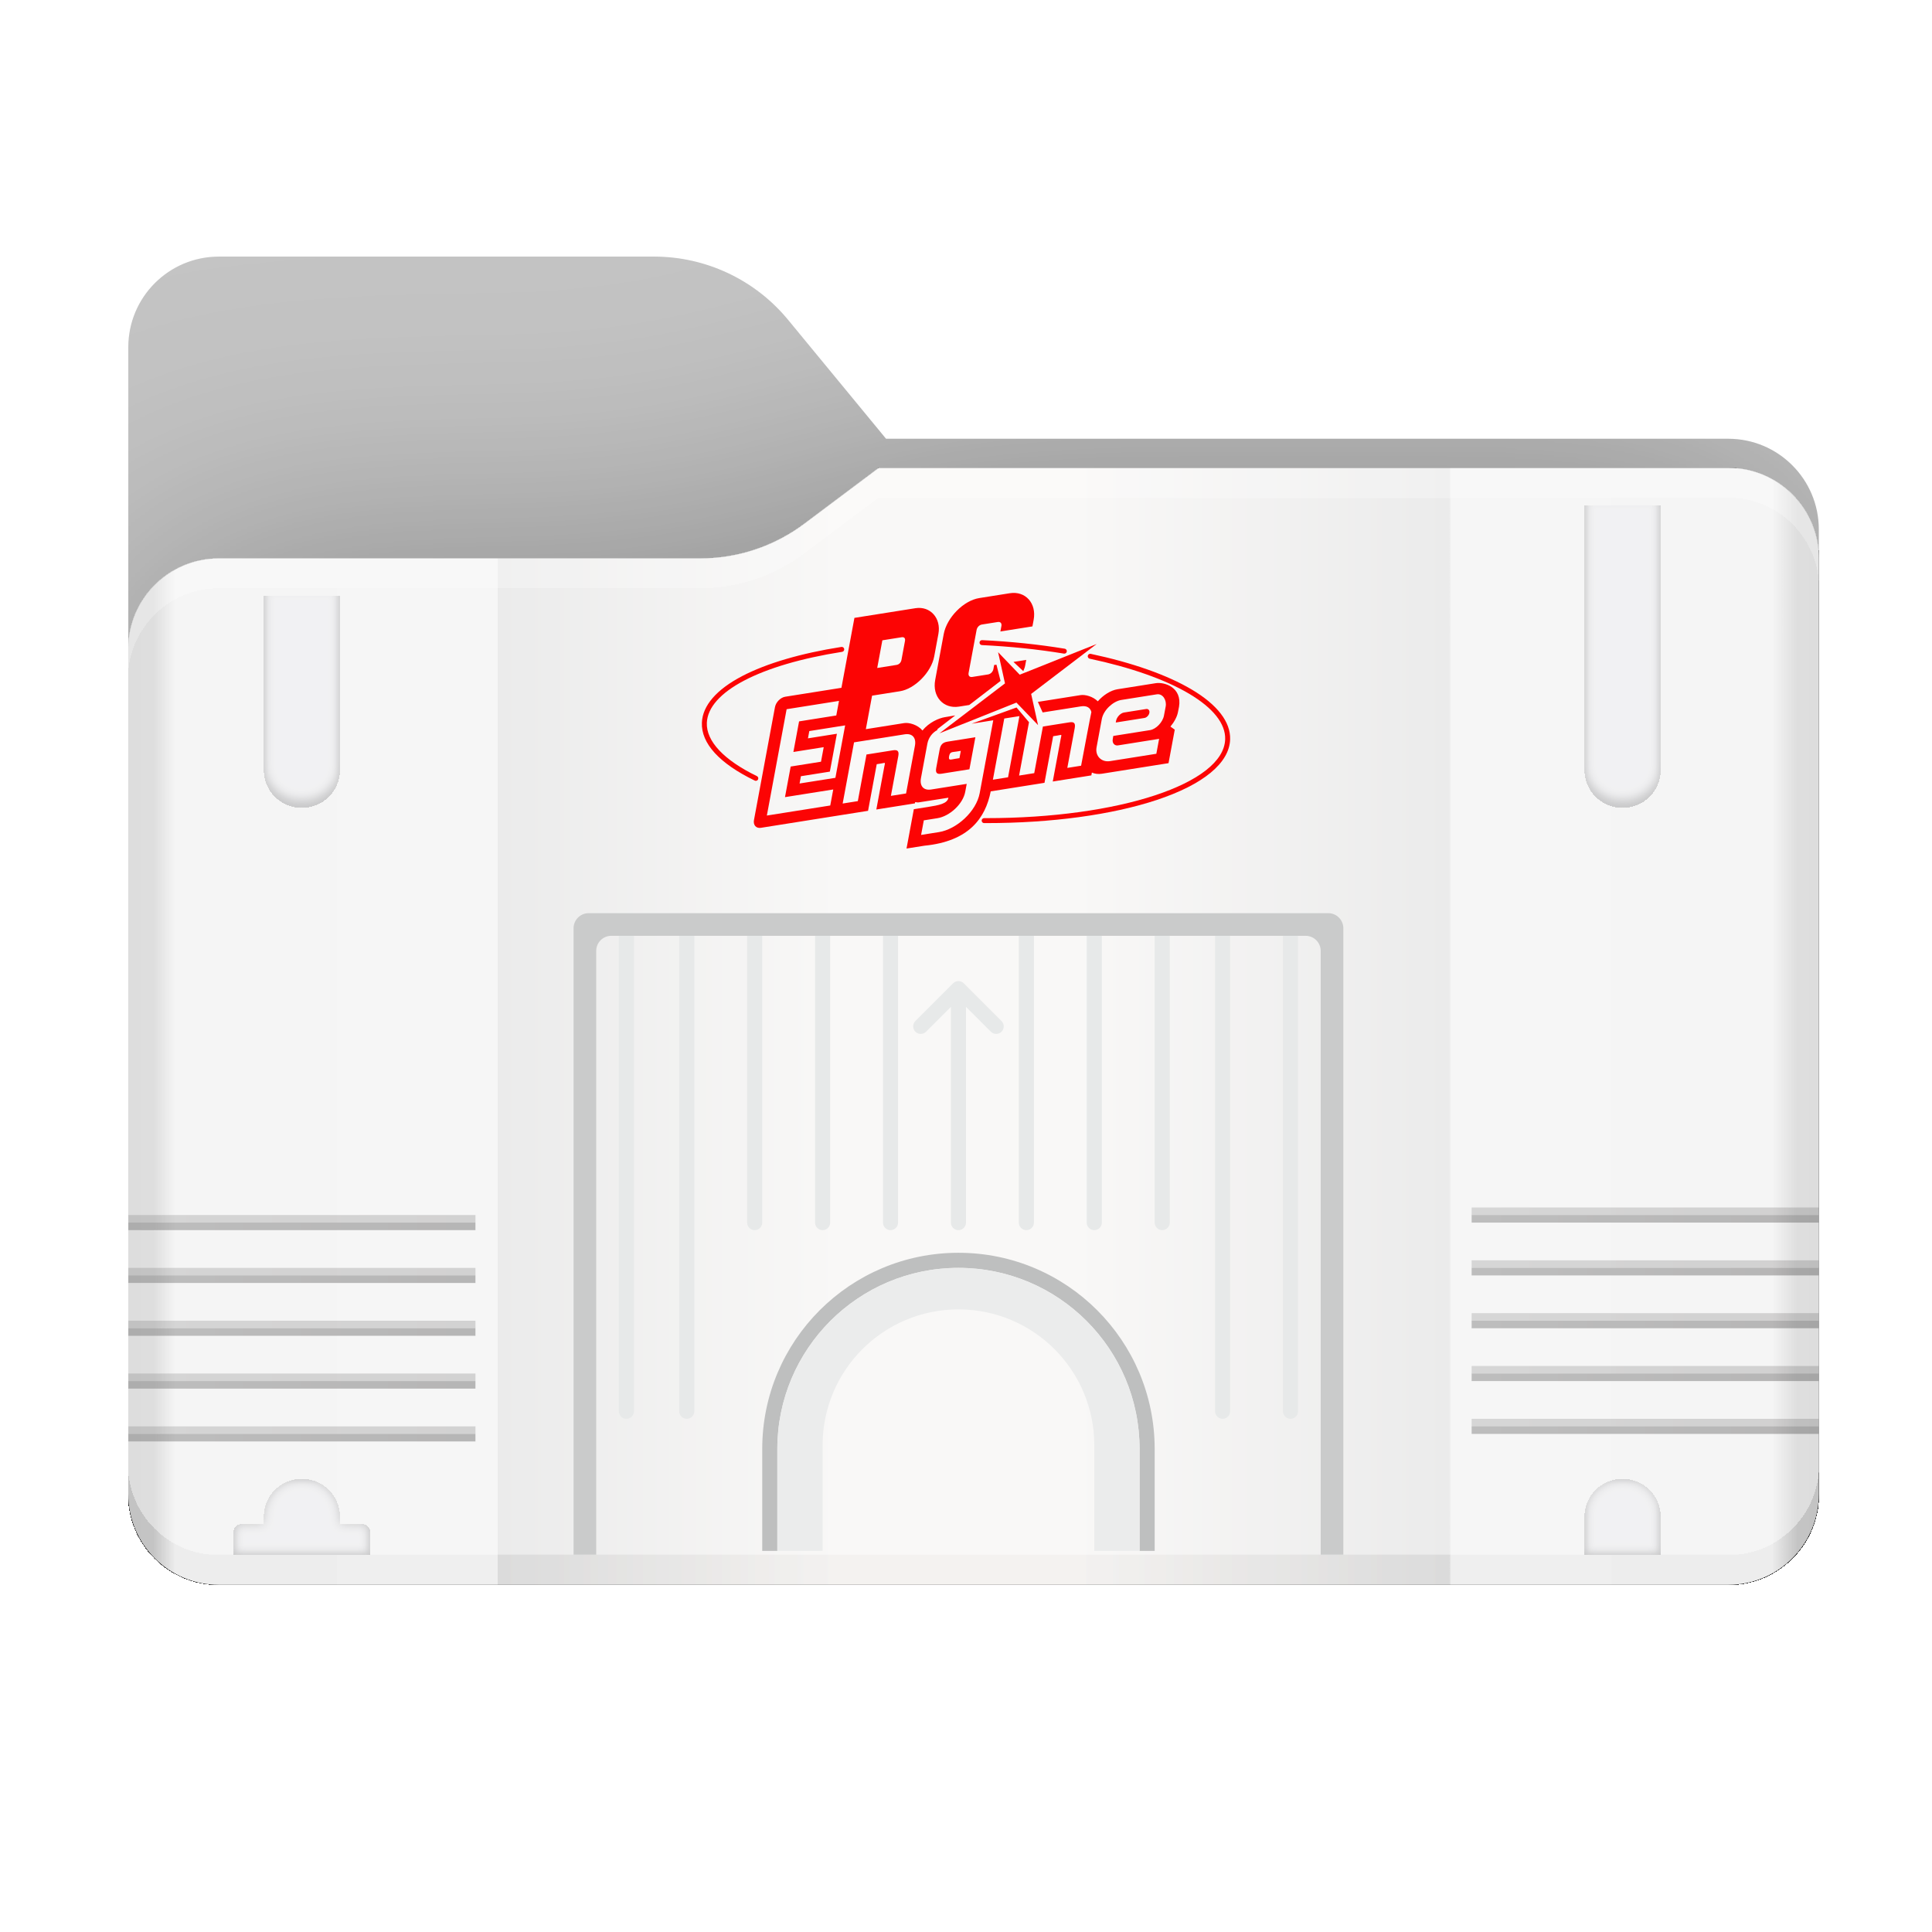
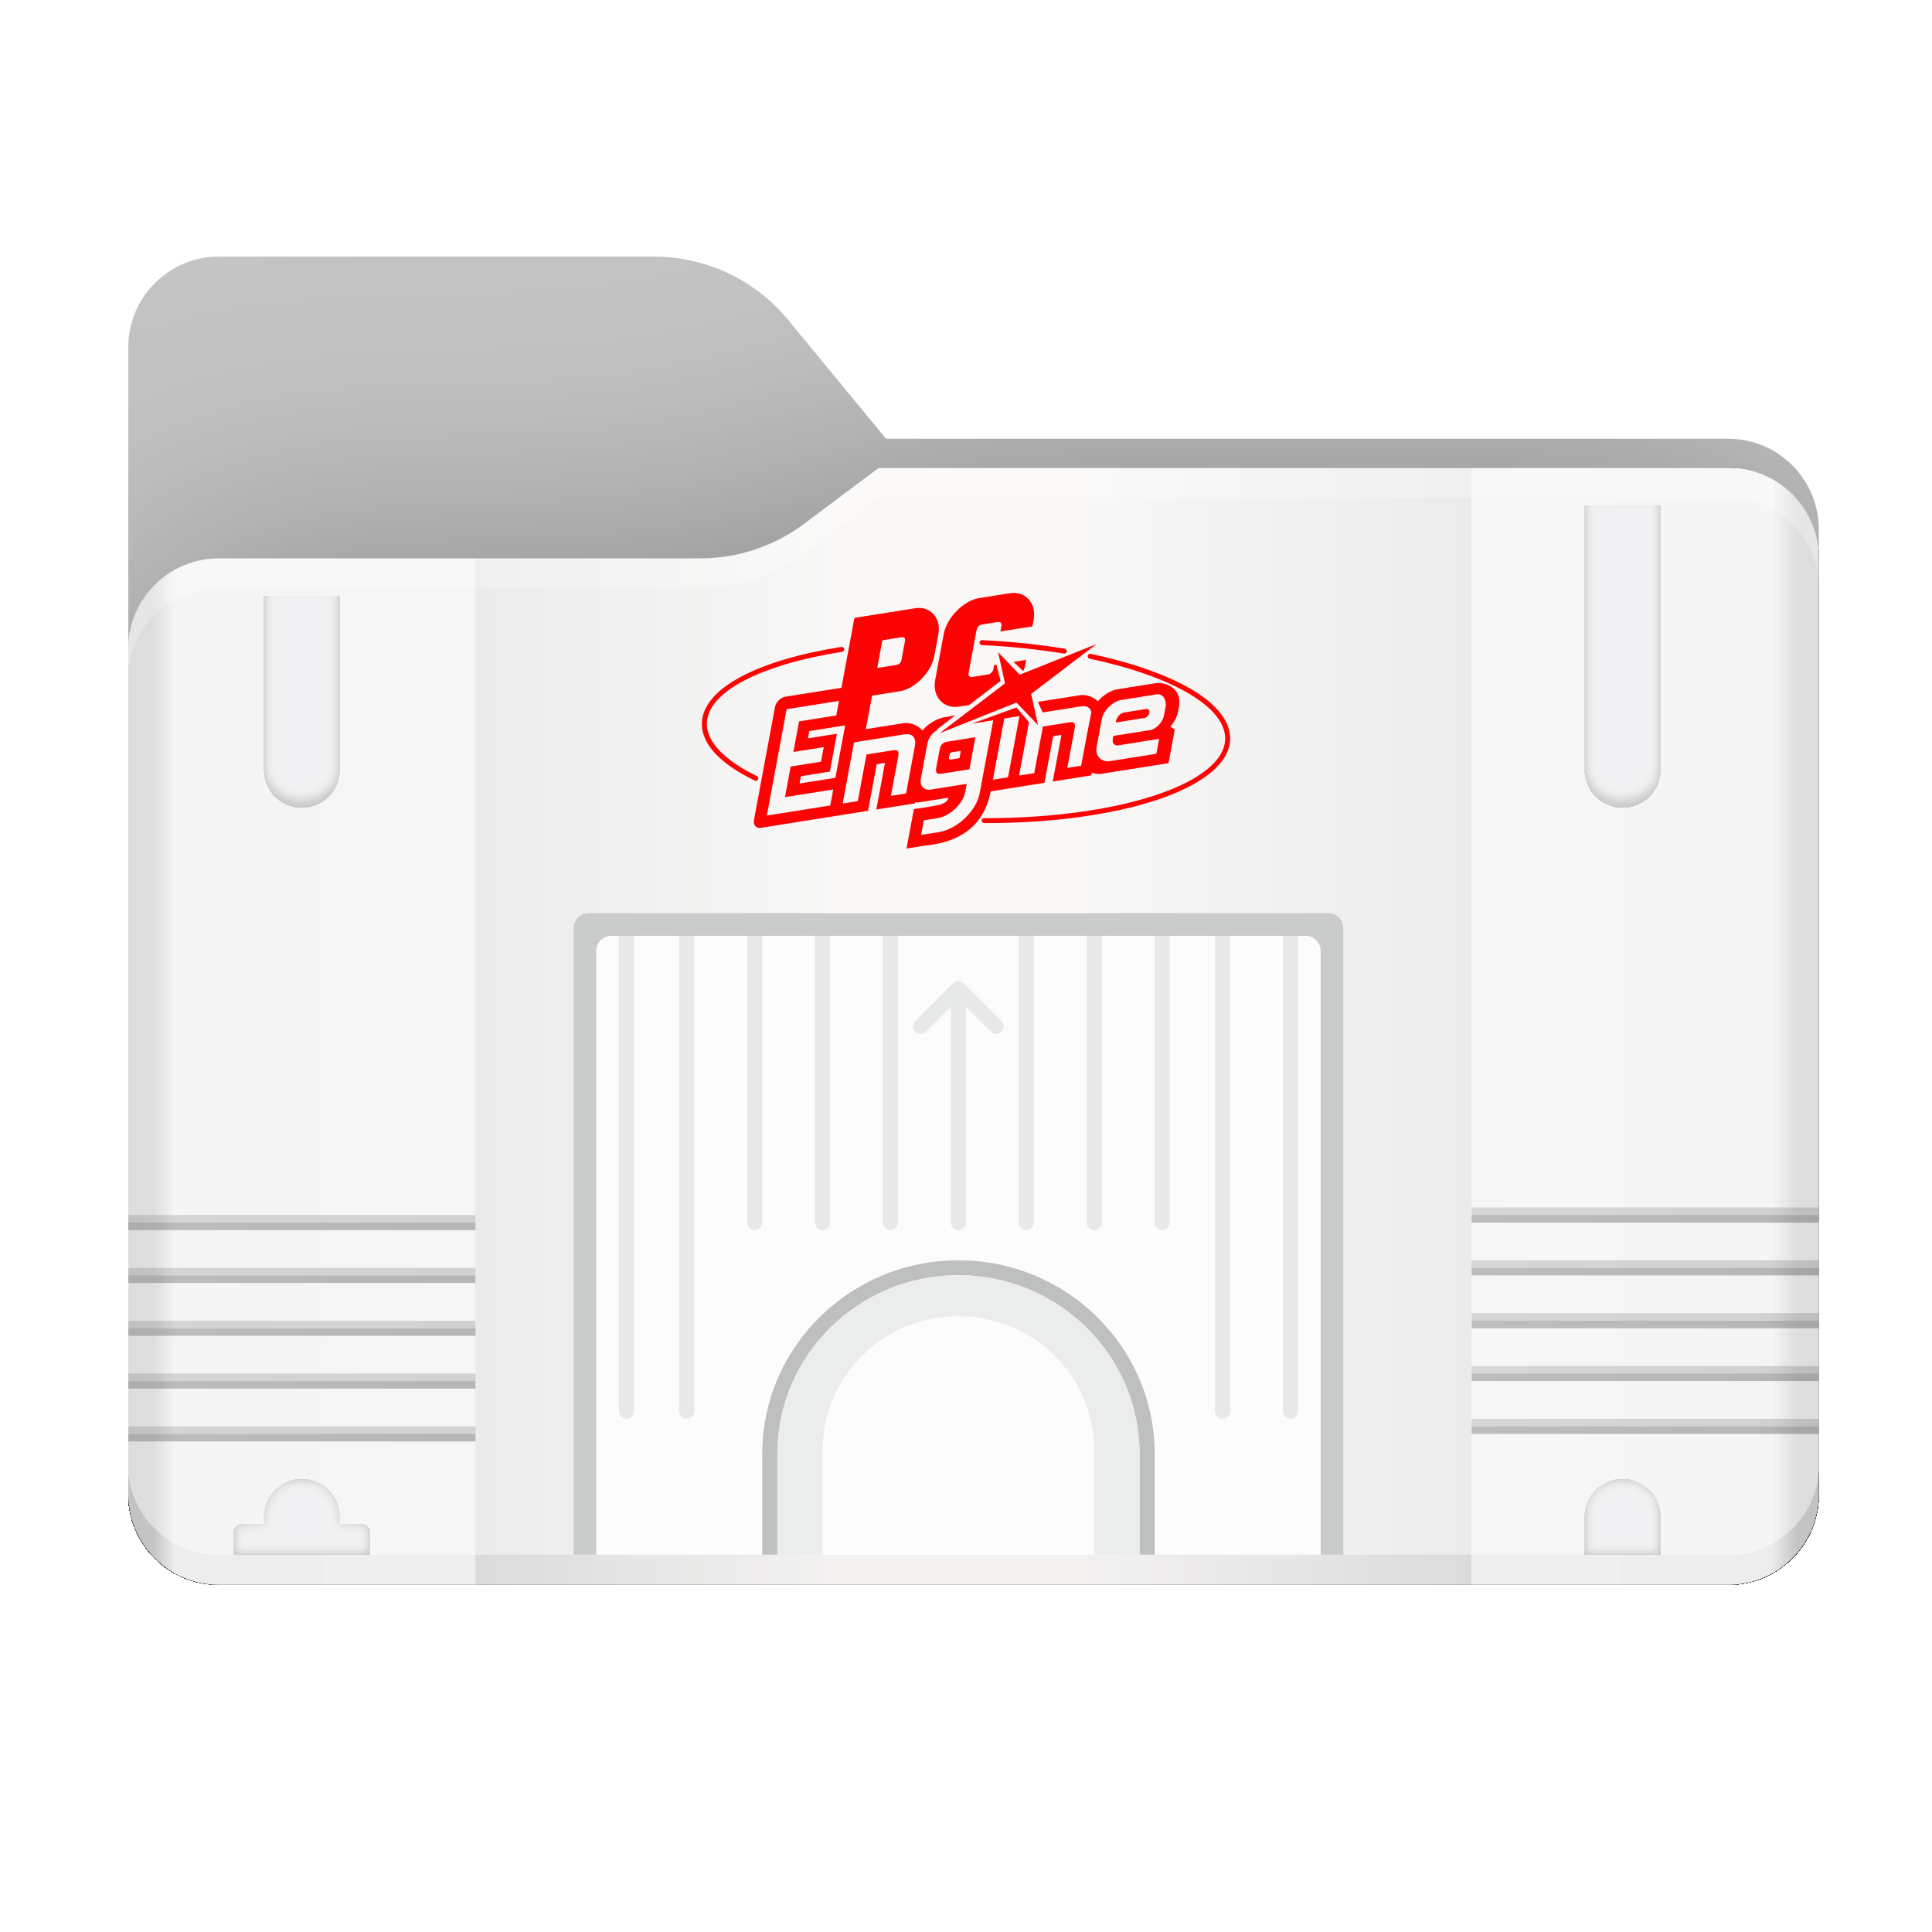
<svg xmlns="http://www.w3.org/2000/svg" width="256" height="256" viewBox="0 0 256 256" fill="none">
  <path fill-rule="evenodd" clip-rule="evenodd" d="M104.425 42.378C100.056 37.073 93.544 34 86.671 34H29C22.373 34 17 39.373 17 46V58.137V68.2V160C17 166.627 22.373 172 29 172H229C235.627 172 241 166.627 241 160V70.137C241 63.51 235.627 58.137 229 58.137H117.404L104.425 42.378Z" fill="#C4C4C4" />
  <mask id="mask0_2395_40412" style="mask-type:alpha" maskUnits="userSpaceOnUse" x="17" y="34" width="224" height="138">
    <path fill-rule="evenodd" clip-rule="evenodd" d="M104.425 42.378C100.056 37.073 93.544 34 86.671 34H29C22.373 34 17 39.373 17 46V58.137V68.2V160C17 166.627 22.373 172 29 172H229C235.627 172 241 166.627 241 160V70.137C241 63.51 235.627 58.137 229 58.137H117.404L104.425 42.378Z" fill="url(#paint0_linear_2395_40412)" />
  </mask>
  <g mask="url(#mask0_2395_40412)">
    <g style="mix-blend-mode:multiply" filter="url(#filter0_f_2395_40412)">
      <path fill-rule="evenodd" clip-rule="evenodd" d="M92.789 74C97.764 74 102.605 72.387 106.586 69.402L116.459 62H229C235.627 62 241 67.373 241 74V108V160C241 166.627 235.627 172 229 172H29C22.373 172 17 166.627 17 160L17 108V86C17 79.373 22.373 74 29 74H87H92.789Z" fill="black" fill-opacity="0.3" />
    </g>
  </g>
  <g filter="url(#filter1_ii_2395_40412)">
    <path fill-rule="evenodd" clip-rule="evenodd" d="M92.789 74C97.764 74 102.605 72.387 106.586 69.402L116.459 62H229C235.627 62 241 67.373 241 74V108V198C241 204.627 235.627 210 229 210H29C22.373 210 17 204.627 17 198L17 108V86C17 79.373 22.373 74 29 74H87H92.789Z" fill="url(#paint1_linear_2395_40412)" />
  </g>
+   <path d="M79 126C79 124.895 79.895 124 81 124H173C174.105 124 175 124.895 175 126V206H79V126Z" fill="#FCFCFC" />
  <path opacity="0.4" fill-rule="evenodd" clip-rule="evenodd" d="M17 161H63V162H17V161ZM17 168H63V169H17V168ZM63 175H17V176H63V175ZM17 182H63V183H17V182ZM63 189H17V190H63V189Z" fill="url(#paint2_linear_2395_40412)" />
  <path opacity="0.7" fill-rule="evenodd" clip-rule="evenodd" d="M17 162H63V163H17V162ZM17 169H63V170H17V169ZM63 176H17V177H63V176ZM17 183H63V184H17V183ZM63 190H17V191H63V190Z" fill="url(#paint3_linear_2395_40412)" />
  <path opacity="0.4" fill-rule="evenodd" clip-rule="evenodd" d="M195 160H241V161H195V160ZM195 167H241V168H195V167ZM241 174H195V175H241V174ZM195 181H241V182H195V181ZM241 188H195V189H241V188Z" fill="url(#paint4_linear_2395_40412)" />
  <path opacity="0.7" fill-rule="evenodd" clip-rule="evenodd" d="M195 161H241V162H195V161ZM195 168H241V169H195V168ZM241 175H195V176H241V175ZM195 182H241V183H195V182ZM241 189H195V190H241V189Z" fill="url(#paint5_linear_2395_40412)" />
  <g opacity="0.7" filter="url(#filter2_i_2395_40412)">
    <path d="M35 79H45V102C45 104.761 42.761 107 40 107V107C37.239 107 35 104.761 35 102V79Z" fill="#F0F0F2" />
  </g>
  <g opacity="0.7" filter="url(#filter3_i_2395_40412)">
    <path d="M210 67H220V102C220 104.761 217.761 107 215 107V107C212.239 107 210 104.761 210 102V67Z" fill="#F0F0F2" />
  </g>
  <g opacity="0.7" filter="url(#filter4_i_2395_40412)">
    <path d="M31 206V203C31 202.448 31.448 202 32 202H35V201C35 198.239 37.239 196 40 196C42.761 196 45 198.239 45 201V202H48C48.552 202 49 202.448 49 203V206H31Z" fill="#F0F0F2" />
  </g>
  <g opacity="0.7" filter="url(#filter5_i_2395_40412)">
    <path d="M220 206H210V201C210 198.239 212.239 196 215 196V196C217.761 196 220 198.239 220 201V206Z" fill="#F0F0F2" />
  </g>
  <path d="M82 124C82 123.448 82.448 123 83 123C83.552 123 84 123.448 84 124V187C84 187.552 83.552 188 83 188C82.448 188 82 187.552 82 187V124Z" fill="#E7E9E9" />
  <path d="M90 124C90 123.448 90.448 123 91 123C91.552 123 92 123.448 92 124V187C92 187.552 91.552 188 91 188C90.448 188 90 187.552 90 187V124Z" fill="#E7E9E9" />
  <path d="M100 123C99.448 123 99 123.448 99 124V162C99 162.552 99.448 163 100 163C100.552 163 101 162.552 101 162V124C101 123.448 100.552 123 100 123Z" fill="#E7E9E9" />
  <path d="M108 124C108 123.448 108.448 123 109 123C109.552 123 110 123.448 110 124V162C110 162.552 109.552 163 109 163C108.448 163 108 162.552 108 162V124Z" fill="#E7E9E9" />
  <path d="M118 123C117.448 123 117 123.448 117 124V162C117 162.552 117.448 163 118 163C118.552 163 119 162.552 119 162V124C119 123.448 118.552 123 118 123Z" fill="#E7E9E9" />
  <path d="M135 124C135 123.448 135.448 123 136 123C136.552 123 137 123.448 137 124V162C137 162.552 136.552 163 136 163C135.448 163 135 162.552 135 162V124Z" fill="#E7E9E9" />
  <path d="M145 123C144.448 123 144 123.448 144 124V162C144 162.552 144.448 163 145 163C145.552 163 146 162.552 146 162V124C146 123.448 145.552 123 145 123Z" fill="#E7E9E9" />
  <path d="M153 124C153 123.448 153.448 123 154 123C154.552 123 155 123.448 155 124V162C155 162.552 154.552 163 154 163C153.448 163 153 162.552 153 162V124Z" fill="#E7E9E9" />
  <path d="M162 123C161.448 123 161 123.448 161 124V187C161 187.552 161.448 188 162 188C162.552 188 163 187.552 163 187V124C163 123.448 162.552 123 162 123Z" fill="#E7E9E9" />
  <path d="M170 124C170 123.448 170.448 123 171 123C171.552 123 172 123.448 172 124V187C172 187.552 171.552 188 171 188C170.448 188 170 187.552 170 187V124Z" fill="#E7E9E9" />
  <path d="M127.707 130.293C127.317 129.902 126.683 129.902 126.293 130.293L121.293 135.293C120.902 135.683 120.902 136.317 121.293 136.707C121.683 137.098 122.317 137.098 122.707 136.707L126 133.414V162C126 162.552 126.448 163 127 163C127.552 163 128 162.552 128 162V133.414L131.293 136.707C131.683 137.098 132.317 137.098 132.707 136.707C133.098 136.317 133.098 135.683 132.707 135.293L127.707 130.293Z" fill="#E7E9E9" />
-   <path d="M103 192C103 178.745 113.745 168 127 168C140.255 168 151 178.745 151 192V205.5H153V192C153 177.641 141.359 166 127 166C112.641 166 101 177.641 101 192V205.5H103V192Z" fill="#BEBFBF" />
-   <path d="M109 191.5C109 181.559 117.059 173.5 127 173.5C136.941 173.5 145 181.559 145 191.5V205.5H151V192C151 178.745 140.255 168 127 168C113.745 168 103 178.745 103 192V205.5H109V191.5Z" fill="#EBECEC" />
+   <path d="M103 192.671C103 179.584 113.745 168.975 127 168.975C140.255 168.975 151 179.584 151 192.671V206H153V192.671C153 178.493 141.359 167 127 167C112.641 167 101 178.493 101 192.671V206H103V192.671Z" fill="#BEBFBF" />
+   <path d="M109 192.177C109 182.362 117.059 174.405 127 174.405C136.941 174.405 145 182.362 145 192.177V206H151V192.671C151 179.584 140.255 168.975 127 168.975C113.745 168.975 103 179.584 103 192.671V206H109V192.177Z" fill="#EBECEC" />
  <path d="M76 123C76 121.895 76.895 121 78 121H176C177.105 121 178 121.895 178 123V206H175V126C175 124.895 174.105 124 173 124H81C79.895 124 79 124.895 79 126V206H76V123Z" fill="#CACBCB" />
  <path d="M125.76 100.207C125.885 99.595 126.112 99.684 126.733 99.585L127.311 99.494L127.131 100.458L126.553 100.55C125.932 100.649 125.658 100.815 125.76 100.207ZM124.507 99.325L124.057 101.745C123.934 102.406 124.133 102.619 124.769 102.519L128.453 101.934L129.242 97.689L125.559 98.272C124.922 98.373 124.629 98.664 124.507 99.325ZM147.888 95.503L147.845 95.737L151.645 95.134C151.945 95.086 152.237 94.783 152.298 94.455C152.358 94.127 152.165 93.9 151.865 93.948L150.889 94.102L149.332 94.35L148.938 94.412C148.482 94.485 147.981 95.005 147.888 95.503ZM121.233 106.451L121.263 106.282C121.394 106.292 121.569 106.343 121.722 106.32L125.671 105.701C125.524 106.488 124.483 106.686 122.896 106.937L121.088 107.224L120.119 112.435L122.494 112.059C128.339 111.482 130.563 108.461 131.277 104.859L138.4 103.728L139.548 97.552L140.127 97.46C140.762 97.359 140.668 97.244 140.546 97.904L139.496 103.555L144.609 102.744L144.679 102.369C145.065 102.539 145.516 102.599 145.994 102.525L154.837 101.122L155.662 96.683L155.089 96.275C155.586 95.686 155.973 94.967 156.085 94.363L156.224 93.662C156.665 91.044 154.251 90.349 153.15 90.524L148.075 91.329C147.176 91.472 146.186 92.098 145.466 92.928C144.8 92.268 143.772 92.012 143.174 92.107L137.524 93.003L138.157 94.401L143.252 93.594C143.987 93.477 144.478 93.77 144.613 94.352C144.559 94.506 143.252 101.461 143.252 101.461L141.425 101.751L142.405 96.486C142.526 95.826 142.327 95.613 141.692 95.714L138.191 96.27L137.042 102.446L135.034 102.766L136.348 95.695L134.695 93.744L128.743 95.896L131.564 95.448L131.61 95.442L129.816 105.092C129.36 107.543 126.745 109.887 124.424 110.256L122.05 110.632L122.41 108.701L124.216 108.415C125.804 108.162 127.591 106.573 127.9 104.911L128.095 103.866L123.392 104.612C122.383 104.772 121.836 104.16 122.034 103.094L122.878 98.558C123.027 97.752 123.53 97.082 124.203 96.734L124.214 96.613L126.573 94.797L125.195 95.029C124.462 95.145 123.102 95.695 122.238 96.797C121.584 96.017 120.442 95.712 119.798 95.814L114.729 96.619L115.555 92.179L119.253 91.592C121.222 91.281 123.4 89.067 123.787 86.987L124.343 83.995C124.73 81.914 123.267 80.278 121.298 80.59L113.216 81.872L111.494 91.138L104.052 92.319C103.422 92.419 102.809 93.04 102.686 93.705L99.905 108.664C99.781 109.33 100.192 109.789 100.822 109.69L115.022 107.437L116.171 101.26L116.749 101.168C117.385 101.068 117.291 100.954 117.168 101.613L116.118 107.263L121.233 106.451ZM110.695 103.065L105.947 103.818L106.125 102.854L109.961 102.244L110.894 97.226L107.059 97.835L107.237 96.87L111.986 96.117L110.695 103.065ZM110.408 104.609L110.013 106.732L101.612 108.065L104.231 93.974L111.171 92.873L110.812 94.804L105.881 95.587L105.128 99.64L109.146 99.003L108.787 100.932L104.769 101.57L104.015 105.624L110.408 104.609ZM120.058 105.14L118.048 105.457L119.027 100.193C119.151 99.534 118.951 99.32 118.315 99.42L114.814 99.976L113.666 106.152L111.657 106.472L113.163 98.366L113.21 98.358L119.875 97.301C120.884 97.14 121.431 97.751 121.233 98.818L120.058 105.14ZM133.116 95.2L135.08 94.889L133.572 102.995L131.564 103.314L133.07 95.208L133.116 95.2ZM145.301 99.02L145.998 95.27C146.219 94.084 147.494 92.919 148.58 92.747L153.278 92.002C154.069 91.876 154.619 92.76 154.458 93.626L154.228 94.832C154.066 95.698 153.182 96.618 152.391 96.743L147.514 97.517L147.444 97.955C147.351 98.453 147.682 98.842 148.138 98.769L153.589 97.901L153.221 99.879L147.072 100.854C145.986 101.026 145.082 100.207 145.301 99.02ZM116.236 88.511L116.918 84.844L119.475 84.438C119.81 84.385 119.982 84.576 119.915 84.93L119.449 87.44C119.382 87.795 119.128 88.052 118.793 88.105L116.236 88.511Z" fill="#FC0404" />
  <path d="M132.58 90.227L132.037 88.077L131.731 88.114L131.633 88.644C131.565 89.012 131.269 89.311 130.923 89.367L128.822 89.7C128.475 89.755 128.277 89.533 128.345 89.166L129.404 83.472C129.472 83.106 129.767 82.806 130.113 82.751L132.215 82.418C132.561 82.362 132.76 82.584 132.691 82.95L132.555 83.675L136.802 83.001L136.964 82.133C137.371 79.942 135.881 78.277 133.808 78.605L129.745 79.25C127.673 79.579 125.454 81.832 125.047 84.023L123.917 90.103C123.51 92.293 124.999 93.959 127.073 93.63L128.431 93.415L132.58 90.227ZM135.59 88.93C135.701 88.632 135.778 88.519 135.835 88.213L135.979 87.44L134.289 87.708L135.59 88.93Z" fill="#FC0404" />
  <path d="M100.149 103.464C100.101 103.464 100.052 103.453 100.006 103.43C95.316 101.154 92.895 98.501 93.004 95.757C93.092 93.498 94.935 91.365 98.335 89.588C101.56 87.903 106.109 86.566 111.491 85.72C111.577 85.708 111.664 85.73 111.733 85.781C111.803 85.833 111.849 85.909 111.862 85.995C111.876 86.08 111.855 86.167 111.805 86.237C111.754 86.308 111.678 86.355 111.593 86.37C100.692 88.082 93.82 91.689 93.661 95.783C93.565 98.21 95.92 100.716 100.293 102.839C100.36 102.871 100.414 102.926 100.446 102.993C100.478 103.06 100.486 103.136 100.469 103.208C100.453 103.281 100.412 103.346 100.354 103.392C100.296 103.438 100.223 103.464 100.149 103.464ZM141.028 86.61C141.01 86.61 140.992 86.609 140.974 86.606C137.51 86.037 133.853 85.657 130.106 85.478C130.062 85.476 130.02 85.466 129.981 85.447C129.942 85.429 129.907 85.403 129.878 85.371C129.849 85.339 129.826 85.302 129.812 85.261C129.797 85.22 129.791 85.177 129.793 85.134C129.801 84.953 129.958 84.814 130.137 84.822C133.91 85.002 137.592 85.384 141.081 85.957C141.163 85.97 141.237 86.013 141.288 86.078C141.34 86.144 141.364 86.226 141.358 86.308C141.351 86.391 141.313 86.468 141.252 86.524C141.191 86.58 141.111 86.611 141.028 86.61ZM130.678 109.065C130.586 109.065 130.495 109.065 130.403 109.065C130.36 109.065 130.317 109.056 130.277 109.04C130.237 109.023 130.201 108.999 130.171 108.968C130.14 108.937 130.116 108.901 130.1 108.861C130.084 108.821 130.075 108.778 130.075 108.735C130.076 108.648 130.11 108.565 130.172 108.503C130.233 108.442 130.317 108.408 130.404 108.408H130.405C130.495 108.408 130.588 108.408 130.679 108.408C148.274 108.408 162.158 103.835 162.341 97.957C162.405 95.9 160.753 93.813 157.562 91.922C154.384 90.039 149.83 88.434 144.392 87.281C144.307 87.263 144.232 87.212 144.185 87.139C144.137 87.066 144.121 86.977 144.139 86.891C144.157 86.806 144.208 86.731 144.281 86.684C144.354 86.636 144.443 86.62 144.529 86.638C150.035 87.806 154.658 89.438 157.897 91.357C161.307 93.377 163.071 95.667 162.998 97.977C162.901 101.103 159.448 103.953 153.275 106C147.307 107.978 139.291 109.065 130.678 109.065Z" fill="#FC0404" />
  <path d="M136.633 91.948L145.312 85.332L135.118 89.401L132.253 86.419L133.166 90.552L124.486 97.168L134.681 93.097L137.546 96.079L136.633 91.948Z" fill="#FC0404" />
  <defs>
    <filter id="filter0_f_2395_40412" x="-20" y="25" width="298" height="184" filterUnits="userSpaceOnUse" color-interpolation-filters="sRGB">
      <feFlood flood-opacity="0" result="BackgroundImageFix" />
      <feBlend mode="normal" in="SourceGraphic" in2="BackgroundImageFix" result="shape" />
      <feGaussianBlur stdDeviation="18.5" result="effect1_foregroundBlur_2395_40412" />
    </filter>
    <filter id="filter1_ii_2395_40412" x="17" y="62" width="224" height="148" filterUnits="userSpaceOnUse" color-interpolation-filters="sRGB">
      <feFlood flood-opacity="0" result="BackgroundImageFix" />
      <feBlend mode="normal" in="SourceGraphic" in2="BackgroundImageFix" result="shape" />
      <feColorMatrix in="SourceAlpha" type="matrix" values="0 0 0 0 0 0 0 0 0 0 0 0 0 0 0 0 0 0 127 0" result="hardAlpha" />
      <feOffset dy="4" />
      <feComposite in2="hardAlpha" operator="arithmetic" k2="-1" k3="1" />
      <feColorMatrix type="matrix" values="0 0 0 0 1 0 0 0 0 1 0 0 0 0 1 0 0 0 0.25 0" />
      <feBlend mode="normal" in2="shape" result="effect1_innerShadow_2395_40412" />
      <feColorMatrix in="SourceAlpha" type="matrix" values="0 0 0 0 0 0 0 0 0 0 0 0 0 0 0 0 0 0 127 0" result="hardAlpha" />
      <feOffset dy="-4" />
      <feComposite in2="hardAlpha" operator="arithmetic" k2="-1" k3="1" />
      <feColorMatrix type="matrix" values="0 0 0 0 0 0 0 0 0 0 0 0 0 0 0 0 0 0 0.9 0" />
      <feBlend mode="soft-light" in2="effect1_innerShadow_2395_40412" result="effect2_innerShadow_2395_40412" />
    </filter>
    <filter id="filter2_i_2395_40412" x="35" y="78" width="10" height="29" filterUnits="userSpaceOnUse" color-interpolation-filters="sRGB">
      <feFlood flood-opacity="0" result="BackgroundImageFix" />
      <feBlend mode="normal" in="SourceGraphic" in2="BackgroundImageFix" result="shape" />
      <feColorMatrix in="SourceAlpha" type="matrix" values="0 0 0 0 0 0 0 0 0 0 0 0 0 0 0 0 0 0 127 0" result="hardAlpha" />
      <feOffset dy="-1" />
      <feGaussianBlur stdDeviation="0.65" />
      <feComposite in2="hardAlpha" operator="arithmetic" k2="-1" k3="1" />
      <feColorMatrix type="matrix" values="0 0 0 0 0 0 0 0 0 0 0 0 0 0 0 0 0 0 0.25 0" />
      <feBlend mode="normal" in2="shape" result="effect1_innerShadow_2395_40412" />
    </filter>
    <filter id="filter3_i_2395_40412" x="210" y="66" width="10" height="41" filterUnits="userSpaceOnUse" color-interpolation-filters="sRGB">
      <feFlood flood-opacity="0" result="BackgroundImageFix" />
      <feBlend mode="normal" in="SourceGraphic" in2="BackgroundImageFix" result="shape" />
      <feColorMatrix in="SourceAlpha" type="matrix" values="0 0 0 0 0 0 0 0 0 0 0 0 0 0 0 0 0 0 127 0" result="hardAlpha" />
      <feOffset dy="-1" />
      <feGaussianBlur stdDeviation="0.65" />
      <feComposite in2="hardAlpha" operator="arithmetic" k2="-1" k3="1" />
      <feColorMatrix type="matrix" values="0 0 0 0 0 0 0 0 0 0 0 0 0 0 0 0 0 0 0.25 0" />
      <feBlend mode="normal" in2="shape" result="effect1_innerShadow_2395_40412" />
    </filter>
    <filter id="filter4_i_2395_40412" x="31" y="196" width="18" height="10" filterUnits="userSpaceOnUse" color-interpolation-filters="sRGB">
      <feFlood flood-opacity="0" result="BackgroundImageFix" />
      <feBlend mode="normal" in="SourceGraphic" in2="BackgroundImageFix" result="shape" />
      <feColorMatrix in="SourceAlpha" type="matrix" values="0 0 0 0 0 0 0 0 0 0 0 0 0 0 0 0 0 0 127 0" result="hardAlpha" />
      <feOffset />
      <feGaussianBlur stdDeviation="0.65" />
      <feComposite in2="hardAlpha" operator="arithmetic" k2="-1" k3="1" />
      <feColorMatrix type="matrix" values="0 0 0 0 0 0 0 0 0 0 0 0 0 0 0 0 0 0 0.25 0" />
      <feBlend mode="normal" in2="shape" result="effect1_innerShadow_2395_40412" />
    </filter>
    <filter id="filter5_i_2395_40412" x="210" y="196" width="10" height="10" filterUnits="userSpaceOnUse" color-interpolation-filters="sRGB">
      <feFlood flood-opacity="0" result="BackgroundImageFix" />
      <feBlend mode="normal" in="SourceGraphic" in2="BackgroundImageFix" result="shape" />
      <feColorMatrix in="SourceAlpha" type="matrix" values="0 0 0 0 0 0 0 0 0 0 0 0 0 0 0 0 0 0 127 0" result="hardAlpha" />
      <feOffset />
      <feGaussianBlur stdDeviation="0.65" />
      <feComposite in2="hardAlpha" operator="arithmetic" k2="-1" k3="1" />
      <feColorMatrix type="matrix" values="0 0 0 0 0 0 0 0 0 0 0 0 0 0 0 0 0 0 0.25 0" />
      <feBlend mode="normal" in2="shape" result="effect1_innerShadow_2395_40412" />
    </filter>
    <linearGradient id="paint0_linear_2395_40412" x1="17" y1="34" x2="197.768" y2="215.142" gradientUnits="userSpaceOnUse">
      <stop stop-color="#05815D" />
      <stop offset="1" stop-color="#0C575F" />
    </linearGradient>
    <linearGradient id="paint1_linear_2395_40412" x1="8.5" y1="136" x2="250" y2="136" gradientUnits="userSpaceOnUse">
      <stop offset="0.036" stop-color="#DDDDDD" />
      <stop offset="0.049" stop-color="#DEDEDE" />
      <stop offset="0.061" stop-color="#F5F5F5" />
-       <stop offset="0.238" stop-color="#F6F6F6" />
-       <stop offset="0.238" stop-color="#EBEBEB" />
+       <stop offset="0.225" stop-color="#F6F6F6" />
+       <stop offset="0.226" stop-color="#EBEBEB" />
      <stop offset="0.426" stop-color="#F9F8F7" />
      <stop offset="0.553" stop-color="#F9F8F7" />
-       <stop offset="0.76" stop-color="#EBEBEB" />
-       <stop offset="0.761" stop-color="#F6F6F6" />
+       <stop offset="0.772" stop-color="#EBEBEB" />
+       <stop offset="0.772" stop-color="#F6F6F6" />
      <stop offset="0.937" stop-color="#F5F5F5" />
      <stop offset="0.951" stop-color="#DEDEDE" />
      <stop offset="0.964" stop-color="#DDDDDD" />
    </linearGradient>
    <linearGradient id="paint2_linear_2395_40412" x1="17" y1="190" x2="63" y2="190" gradientUnits="userSpaceOnUse">
      <stop stop-color="#575757" stop-opacity="0.5" />
      <stop offset="0.83" stop-color="#444343" stop-opacity="0.5" />
      <stop offset="1" stop-color="#424242" stop-opacity="0.5" />
    </linearGradient>
    <linearGradient id="paint3_linear_2395_40412" x1="17" y1="191" x2="63" y2="191" gradientUnits="userSpaceOnUse">
      <stop stop-color="#575757" stop-opacity="0.5" />
      <stop offset="0.83" stop-color="#444343" stop-opacity="0.5" />
      <stop offset="1" stop-color="#424242" stop-opacity="0.5" />
    </linearGradient>
    <linearGradient id="paint4_linear_2395_40412" x1="195" y1="189" x2="241" y2="189" gradientUnits="userSpaceOnUse">
      <stop stop-color="#575757" stop-opacity="0.5" />
      <stop offset="0.83" stop-color="#444343" stop-opacity="0.5" />
      <stop offset="1" stop-color="#424242" stop-opacity="0.5" />
    </linearGradient>
    <linearGradient id="paint5_linear_2395_40412" x1="195" y1="190" x2="241" y2="190" gradientUnits="userSpaceOnUse">
      <stop stop-color="#575757" stop-opacity="0.5" />
      <stop offset="0.83" stop-color="#444343" stop-opacity="0.5" />
      <stop offset="1" stop-color="#424242" stop-opacity="0.5" />
    </linearGradient>
  </defs>
</svg>
